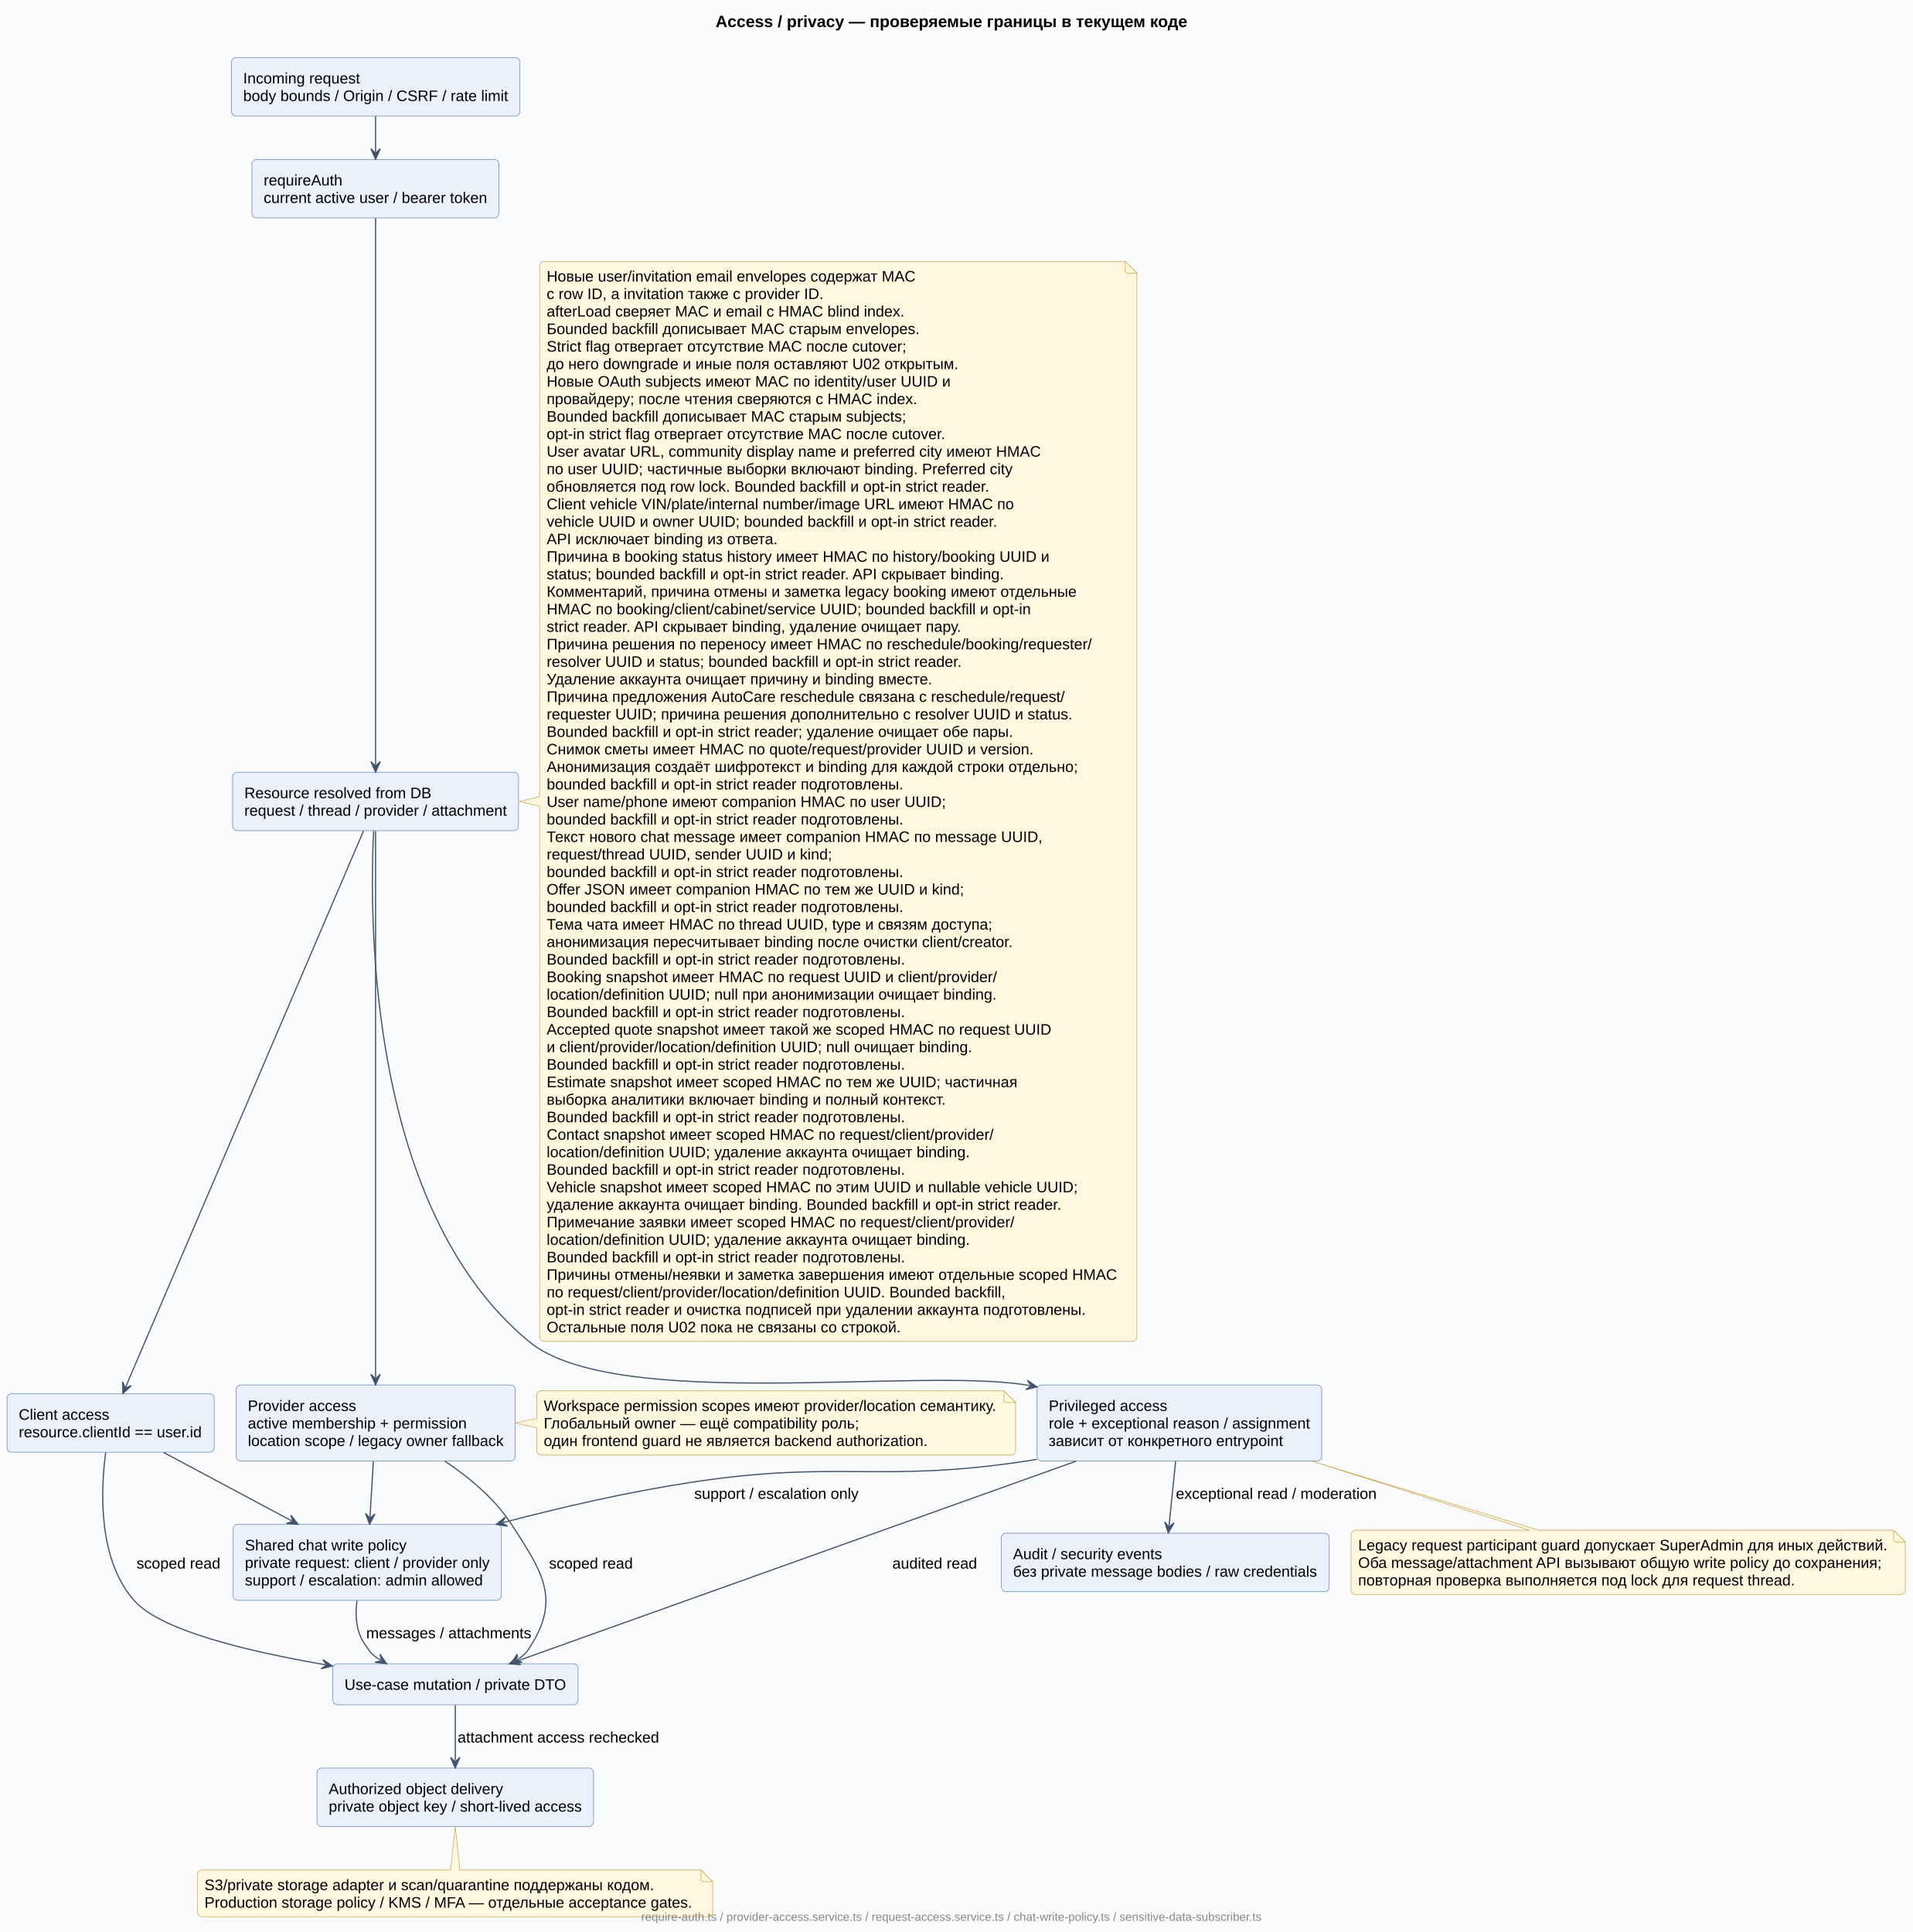
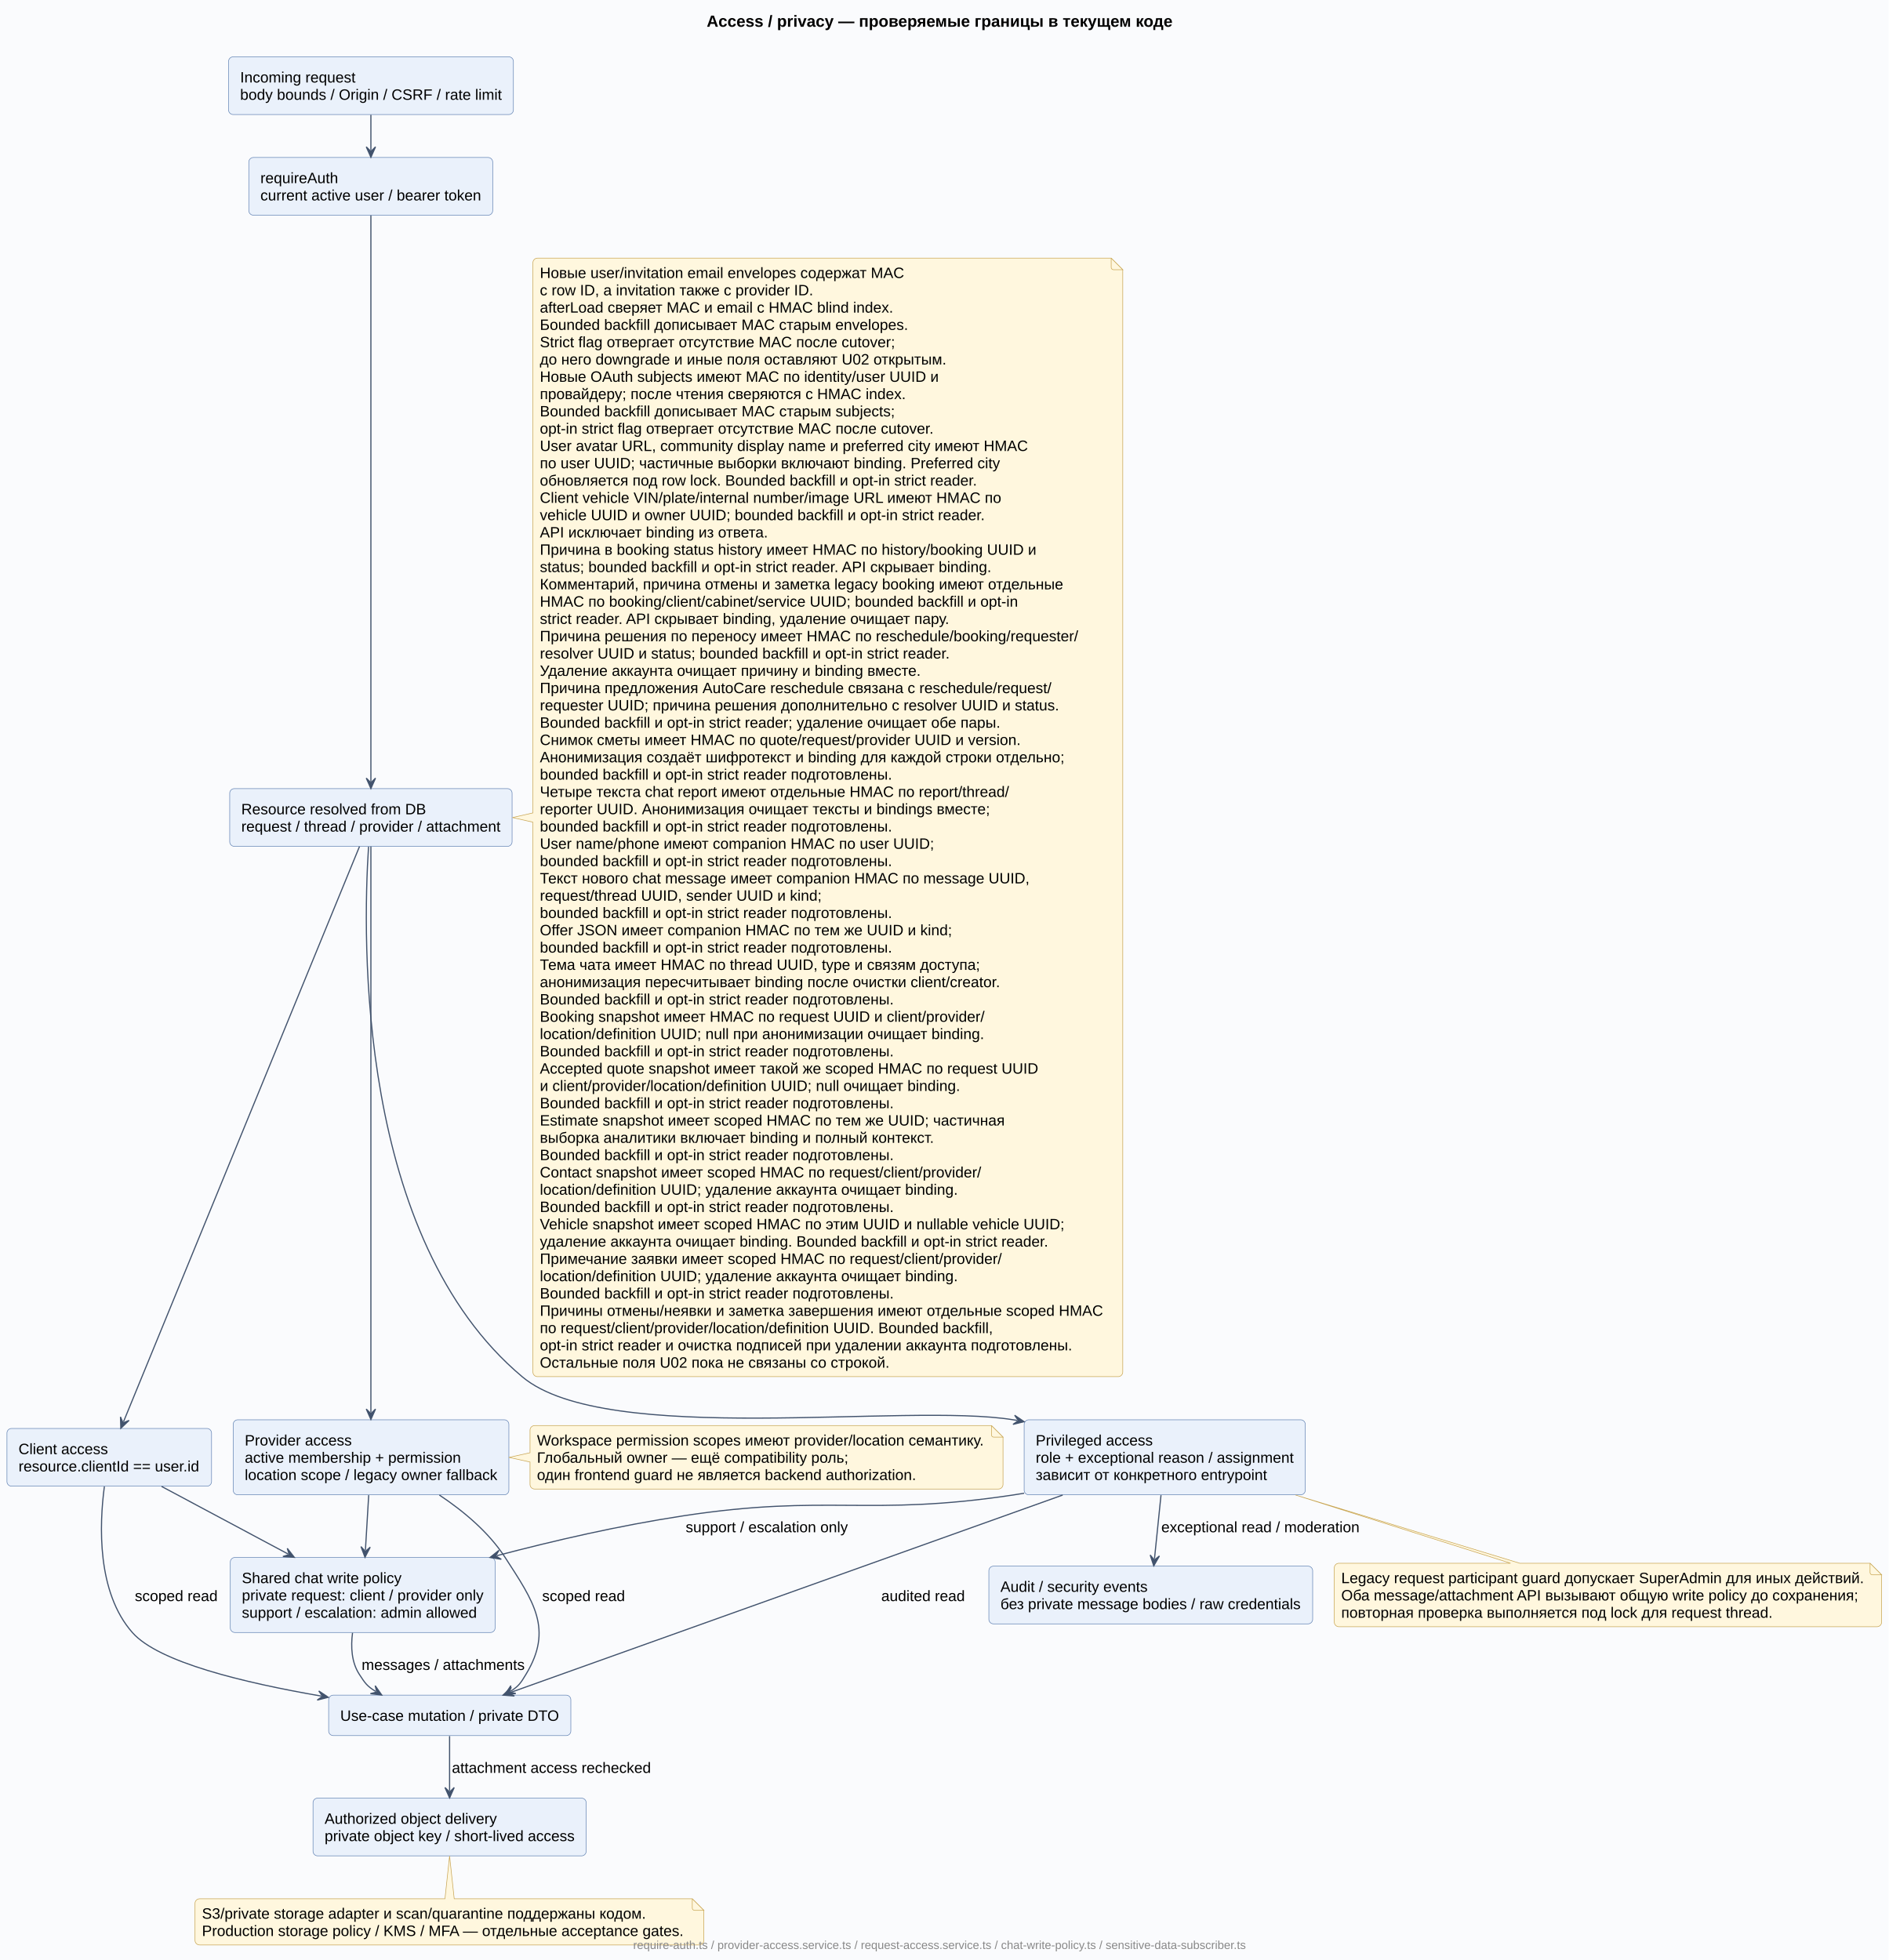
- <svg xmlns="http://www.w3.org/2000/svg" contentStyleType="text/css" data-diagram-type="DESCRIPTION" height="1649px" preserveAspectRatio="none" style="width:1632px;height:1649px;background:#FAFBFD;" version="1.1" viewBox="0 0 1632 1649" width="1632px" zoomAndPan="magnify">
+ <svg xmlns="http://www.w3.org/2000/svg" contentStyleType="text/css" data-diagram-type="DESCRIPTION" height="1694px" preserveAspectRatio="none" style="width:1632px;height:1694px;background:#FAFBFD;" version="1.1" viewBox="0 0 1632 1694" width="1632px" zoomAndPan="magnify">
  <defs />
  <g>
-     <rect fill="#FAFBFD" height="1649" style="stroke:none;stroke-width:1;" width="1632" x="0" y="0" />
+     <rect fill="#FAFBFD" height="1694" style="stroke:none;stroke-width:1;" width="1632" x="0" y="0" />
    <g class="title" data-source-line="2">
      <text fill="#000000" font-family="Arial" font-size="14" font-weight="bold" lengthAdjust="spacing" textLength="403.662" x="610.669" y="23.132">Access / privacy — проверяемые границы в текущем коде</text>
    </g>
    <g class="entity" data-qualified-name="Input" data-source-line="4" id="ent0002">
      <rect fill="#EAF1FB" height="49.898" rx="4" ry="4" style="stroke:#6585B5;stroke-width:0.5;" width="246.142" x="197.5" y="49.099" />
      <text fill="#000000" font-family="Arial" font-size="13" lengthAdjust="spacing" textLength="99.722" x="207.5" y="71.293">Incoming request</text>
      <text fill="#000000" font-family="Arial" font-size="13" lengthAdjust="spacing" textLength="226.142" x="207.5" y="86.241">body bounds / Origin / CSRF / rate limit</text>
    </g>
    <g class="entity" data-qualified-name="Auth" data-source-line="5" id="ent0003">
      <rect fill="#EAF1FB" height="49.898" rx="4" ry="4" style="stroke:#6585B5;stroke-width:0.5;" width="210.76" x="215" y="136.099" />
      <text fill="#000000" font-family="Arial" font-size="13" lengthAdjust="spacing" textLength="67.209" x="225" y="158.292">requireAuth</text>
      <text fill="#000000" font-family="Arial" font-size="13" lengthAdjust="spacing" textLength="190.76" x="225" y="173.241">current active user / bearer token</text>
    </g>
    <g class="entity" data-qualified-name="Resource" data-source-line="6" id="ent0004">
-       <rect fill="#EAF1FB" height="49.898" rx="4" ry="4" style="stroke:#6585B5;stroke-width:0.5;" width="244.009" x="198.5" y="659.099" />
-       <text fill="#000000" font-family="Arial" font-size="13" lengthAdjust="spacing" textLength="159.669" x="208.5" y="681.293">Resource resolved from DB</text>
-       <text fill="#000000" font-family="Arial" font-size="13" lengthAdjust="spacing" textLength="224.009" x="208.5" y="696.241">request / thread / provider / attachment</text>
+       <rect fill="#EAF1FB" height="49.898" rx="4" ry="4" style="stroke:#6585B5;stroke-width:0.5;" width="244.009" x="198.5" y="681.599" />
+       <text fill="#000000" font-family="Arial" font-size="13" lengthAdjust="spacing" textLength="159.669" x="208.5" y="703.793">Resource resolved from DB</text>
+       <text fill="#000000" font-family="Arial" font-size="13" lengthAdjust="spacing" textLength="224.009" x="208.5" y="718.741">request / thread / provider / attachment</text>
    </g>
    <g class="entity" data-qualified-name="Client" data-source-line="7" id="ent0005">
-       <rect fill="#EAF1FB" height="49.898" rx="4" ry="4" style="stroke:#6585B5;stroke-width:0.5;" width="176.806" x="6" y="1189.599" />
-       <text fill="#000000" font-family="Arial" font-size="13" lengthAdjust="spacing" textLength="77.308" x="16" y="1211.793">Client access</text>
-       <text fill="#000000" font-family="Arial" font-size="13" lengthAdjust="spacing" textLength="156.806" x="16" y="1226.741">resource.clientId == user.id</text>
+       <rect fill="#EAF1FB" height="49.898" rx="4" ry="4" style="stroke:#6585B5;stroke-width:0.5;" width="176.806" x="6" y="1234.599" />
+       <text fill="#000000" font-family="Arial" font-size="13" lengthAdjust="spacing" textLength="77.308" x="16" y="1256.793">Client access</text>
+       <text fill="#000000" font-family="Arial" font-size="13" lengthAdjust="spacing" textLength="156.806" x="16" y="1271.741">resource.clientId == user.id</text>
    </g>
    <g class="entity" data-qualified-name="Provider" data-source-line="8" id="ent0006">
-       <rect fill="#EAF1FB" height="64.846" rx="4" ry="4" style="stroke:#6585B5;stroke-width:0.5;" width="238.232" x="201.5" y="1182.099" />
-       <text fill="#000000" font-family="Arial" font-size="13" lengthAdjust="spacing" textLength="92.479" x="211.5" y="1204.293">Provider access</text>
-       <text fill="#000000" font-family="Arial" font-size="13" lengthAdjust="spacing" textLength="186.767" x="211.5" y="1219.241">active membership + permission</text>
-       <text fill="#000000" font-family="Arial" font-size="13" lengthAdjust="spacing" textLength="218.232" x="211.5" y="1234.19">location scope / legacy owner fallback</text>
+       <rect fill="#EAF1FB" height="64.846" rx="4" ry="4" style="stroke:#6585B5;stroke-width:0.5;" width="238.232" x="201.5" y="1227.099" />
+       <text fill="#000000" font-family="Arial" font-size="13" lengthAdjust="spacing" textLength="92.479" x="211.5" y="1249.293">Provider access</text>
+       <text fill="#000000" font-family="Arial" font-size="13" lengthAdjust="spacing" textLength="186.767" x="211.5" y="1264.241">active membership + permission</text>
+       <text fill="#000000" font-family="Arial" font-size="13" lengthAdjust="spacing" textLength="218.232" x="211.5" y="1279.19">location scope / legacy owner fallback</text>
    </g>
    <g class="entity" data-qualified-name="Admin" data-source-line="9" id="ent0007">
-       <rect fill="#EAF1FB" height="64.846" rx="4" ry="4" style="stroke:#6585B5;stroke-width:0.5;" width="242.936" x="885" y="1182.099" />
-       <text fill="#000000" font-family="Arial" font-size="13" lengthAdjust="spacing" textLength="101.156" x="895" y="1204.293">Privileged access</text>
-       <text fill="#000000" font-family="Arial" font-size="13" lengthAdjust="spacing" textLength="222.936" x="895" y="1219.241">role + exceptional reason / assignment</text>
-       <text fill="#000000" font-family="Arial" font-size="13" lengthAdjust="spacing" textLength="200.764" x="895" y="1234.19">зависит от конкретного entrypoint</text>
+       <rect fill="#EAF1FB" height="64.846" rx="4" ry="4" style="stroke:#6585B5;stroke-width:0.5;" width="242.936" x="885" y="1227.099" />
+       <text fill="#000000" font-family="Arial" font-size="13" lengthAdjust="spacing" textLength="101.156" x="895" y="1249.293">Privileged access</text>
+       <text fill="#000000" font-family="Arial" font-size="13" lengthAdjust="spacing" textLength="222.936" x="895" y="1264.241">role + exceptional reason / assignment</text>
+       <text fill="#000000" font-family="Arial" font-size="13" lengthAdjust="spacing" textLength="200.764" x="895" y="1279.19">зависит от конкретного entrypoint</text>
    </g>
    <g class="entity" data-qualified-name="ChatWrite" data-source-line="10" id="ent0008">
-       <rect fill="#EAF1FB" height="64.846" rx="4" ry="4" style="stroke:#6585B5;stroke-width:0.5;" width="228.825" x="199" y="1301.099" />
-       <text fill="#000000" font-family="Arial" font-size="13" lengthAdjust="spacing" textLength="138.011" x="209" y="1323.293">Shared chat write policy</text>
-       <text fill="#000000" font-family="Arial" font-size="13" lengthAdjust="spacing" textLength="208.825" x="209" y="1338.241">private request: client / provider only</text>
-       <text fill="#000000" font-family="Arial" font-size="13" lengthAdjust="spacing" textLength="203.061" x="209" y="1353.19">support / escalation: admin allowed</text>
+       <rect fill="#EAF1FB" height="64.846" rx="4" ry="4" style="stroke:#6585B5;stroke-width:0.5;" width="228.825" x="199" y="1346.099" />
+       <text fill="#000000" font-family="Arial" font-size="13" lengthAdjust="spacing" textLength="138.011" x="209" y="1368.293">Shared chat write policy</text>
+       <text fill="#000000" font-family="Arial" font-size="13" lengthAdjust="spacing" textLength="208.825" x="209" y="1383.241">private request: client / provider only</text>
+       <text fill="#000000" font-family="Arial" font-size="13" lengthAdjust="spacing" textLength="203.061" x="209" y="1398.19">support / escalation: admin allowed</text>
    </g>
    <g class="entity" data-qualified-name="Result" data-source-line="11" id="ent0009">
-       <rect fill="#EAF1FB" height="34.949" rx="4" ry="4" style="stroke:#6585B5;stroke-width:0.5;" width="209.287" x="284" y="1420.099" />
-       <text fill="#000000" font-family="Arial" font-size="13" lengthAdjust="spacing" textLength="189.287" x="294" y="1442.293">Use-case mutation / private DTO</text>
+       <rect fill="#EAF1FB" height="34.949" rx="4" ry="4" style="stroke:#6585B5;stroke-width:0.5;" width="209.287" x="284" y="1465.099" />
+       <text fill="#000000" font-family="Arial" font-size="13" lengthAdjust="spacing" textLength="189.287" x="294" y="1487.293">Use-case mutation / private DTO</text>
    </g>
    <g class="entity" data-qualified-name="Object" data-source-line="12" id="ent0010">
-       <rect fill="#EAF1FB" height="49.898" rx="4" ry="4" style="stroke:#6585B5;stroke-width:0.5;" width="236.036" x="270.5" y="1509.099" />
-       <text fill="#000000" font-family="Arial" font-size="13" lengthAdjust="spacing" textLength="148.859" x="280.5" y="1531.293">Authorized object delivery</text>
-       <text fill="#000000" font-family="Arial" font-size="13" lengthAdjust="spacing" textLength="216.036" x="280.5" y="1546.241">private object key / short-lived access</text>
+       <rect fill="#EAF1FB" height="49.898" rx="4" ry="4" style="stroke:#6585B5;stroke-width:0.5;" width="236.036" x="270.5" y="1554.099" />
+       <text fill="#000000" font-family="Arial" font-size="13" lengthAdjust="spacing" textLength="148.859" x="280.5" y="1576.293">Authorized object delivery</text>
+       <text fill="#000000" font-family="Arial" font-size="13" lengthAdjust="spacing" textLength="216.036" x="280.5" y="1591.241">private object key / short-lived access</text>
    </g>
    <g class="entity" data-qualified-name="Audit" data-source-line="13" id="ent0011">
-       <rect fill="#EAF1FB" height="49.898" rx="4" ry="4" style="stroke:#6585B5;stroke-width:0.5;" width="279.81" x="854.5" y="1308.599" />
-       <text fill="#000000" font-family="Arial" font-size="13" lengthAdjust="spacing" textLength="127.169" x="864.5" y="1330.793">Audit / security events</text>
-       <text fill="#000000" font-family="Arial" font-size="13" lengthAdjust="spacing" textLength="259.81" x="864.5" y="1345.741">без private message bodies / raw credentials</text>
+       <rect fill="#EAF1FB" height="49.898" rx="4" ry="4" style="stroke:#6585B5;stroke-width:0.5;" width="279.81" x="854.5" y="1353.599" />
+       <text fill="#000000" font-family="Arial" font-size="13" lengthAdjust="spacing" textLength="127.169" x="864.5" y="1375.793">Audit / security events</text>
+       <text fill="#000000" font-family="Arial" font-size="13" lengthAdjust="spacing" textLength="259.81" x="864.5" y="1390.741">без private message bodies / raw credentials</text>
    </g>
    <g class="entity" data-qualified-name="GMN26" data-source-line="29" id="ent0027">
-       <path d="M458,1191.099 L458,1210.599 L439.732,1214.599 L458,1218.599 L458,1237.945 A4,4 0 0 0 462,1241.945 L862.734,1241.945 A4,4 0 0 0 866.734,1237.945 L866.734,1197.099 L856.734,1187.099 L462,1187.099 A4,4 0 0 0 458,1191.099" fill="#FFF7DE" style="stroke:#C8A552;stroke-width:0.5;" />
-       <path d="M856.734,1187.099 L856.734,1195.099 A2,2 0 0 0 858.734,1197.099 L866.734,1197.099 L856.734,1187.099" fill="#FFF7DE" style="stroke:#C8A552;stroke-width:0.5;" />
-       <text fill="#000000" font-family="Arial" font-size="13" lengthAdjust="spacing" textLength="387.734" x="464" y="1204.293">Workspace permission scopes имеют provider/location семантику.</text>
-       <text fill="#000000" font-family="Arial" font-size="13" lengthAdjust="spacing" textLength="270.252" x="464" y="1219.241">Глобальный owner — ещё compatibility роль;</text>
-       <text fill="#000000" font-family="Arial" font-size="13" lengthAdjust="spacing" textLength="328.783" x="464" y="1234.19">один frontend guard не является backend authorization.</text>
+       <path d="M458,1236.099 L458,1255.599 L439.732,1259.599 L458,1263.599 L458,1282.945 A4,4 0 0 0 462,1286.945 L862.734,1286.945 A4,4 0 0 0 866.734,1282.945 L866.734,1242.099 L856.734,1232.099 L462,1232.099 A4,4 0 0 0 458,1236.099" fill="#FFF7DE" style="stroke:#C8A552;stroke-width:0.5;" />
+       <path d="M856.734,1232.099 L856.734,1240.099 A2,2 0 0 0 858.734,1242.099 L866.734,1242.099 L856.734,1232.099" fill="#FFF7DE" style="stroke:#C8A552;stroke-width:0.5;" />
+       <text fill="#000000" font-family="Arial" font-size="13" lengthAdjust="spacing" textLength="387.734" x="464" y="1249.293">Workspace permission scopes имеют provider/location семантику.</text>
+       <text fill="#000000" font-family="Arial" font-size="13" lengthAdjust="spacing" textLength="270.252" x="464" y="1264.241">Глобальный owner — ещё compatibility роль;</text>
+       <text fill="#000000" font-family="Arial" font-size="13" lengthAdjust="spacing" textLength="328.783" x="464" y="1279.19">один frontend guard не является backend authorization.</text>
    </g>
    <g class="entity" data-qualified-name="GMN29" data-source-line="34" id="ent0030">
-       <path d="M460.5,227.099 L460.5,680.099 L442.78,684.099 L460.5,688.099 L460.5,1140.971 A4,4 0 0 0 464.5,1144.971 L966.206,1144.971 A4,4 0 0 0 970.206,1140.971 L970.206,233.099 L960.206,223.099 L464.5,223.099 A4,4 0 0 0 460.5,227.099" fill="#FFF7DE" style="stroke:#C8A552;stroke-width:0.5;" />
+       <path d="M460.5,227.099 L460.5,702.599 L442.78,706.599 L460.5,710.599 L460.5,1185.817 A4,4 0 0 0 464.5,1189.817 L966.206,1189.817 A4,4 0 0 0 970.206,1185.817 L970.206,233.099 L960.206,223.099 L464.5,223.099 A4,4 0 0 0 460.5,227.099" fill="#FFF7DE" style="stroke:#C8A552;stroke-width:0.5;" />
      <path d="M960.206,223.099 L960.206,231.099 A2,2 0 0 0 962.206,233.099 L970.206,233.099 L960.206,223.099" fill="#FFF7DE" style="stroke:#C8A552;stroke-width:0.5;" />
      <text fill="#000000" font-family="Arial" font-size="13" lengthAdjust="spacing" textLength="315.244" x="466.5" y="240.292">Новые user/invitation email envelopes содержат MAC</text>
      <text fill="#000000" font-family="Arial" font-size="13" lengthAdjust="spacing" textLength="236.368" x="466.5" y="255.241">с row ID, а invitation также с provider ID.</text>
      <text fill="#000000" font-family="Arial" font-size="13" lengthAdjust="spacing" textLength="306.065" x="466.5" y="270.19">afterLoad сверяет MAC и email с HMAC blind index.</text>
      <text fill="#000000" font-family="Arial" font-size="13" lengthAdjust="spacing" textLength="318.951" x="466.5" y="285.139">Бounded backfill дописывает MAC старым envelopes.</text>
      <text fill="#000000" font-family="Arial" font-size="13" lengthAdjust="spacing" textLength="308.655" x="466.5" y="300.087">Strict flag отвергает отсутствие MAC после cutover;</text>
      <text fill="#000000" font-family="Arial" font-size="13" lengthAdjust="spacing" textLength="352.879" x="466.5" y="315.036">до него downgrade и иные поля оставляют U02 открытым.</text>
      <text fill="#000000" font-family="Arial" font-size="13" lengthAdjust="spacing" textLength="344.957" x="466.5" y="329.985">Новые OAuth subjects имеют MAC по identity/user UUID и</text>
      <text fill="#000000" font-family="Arial" font-size="13" lengthAdjust="spacing" textLength="317.364" x="466.5" y="344.934">провайдеру; после чтения сверяются с HMAC index.</text>
      <text fill="#000000" font-family="Arial" font-size="13" lengthAdjust="spacing" textLength="307.512" x="466.5" y="359.882">Bounded backfill дописывает MAC старым subjects;</text>
      <text fill="#000000" font-family="Arial" font-size="13" lengthAdjust="spacing" textLength="342.615" x="466.5" y="374.831">opt-in strict flag отвергает отсутствие MAC после cutover.</text>
      <text fill="#000000" font-family="Arial" font-size="13" lengthAdjust="spacing" textLength="422.068" x="466.5" y="389.78">User avatar URL, community display name и preferred city имеют HMAC</text>
      <text fill="#000000" font-family="Arial" font-size="13" lengthAdjust="spacing" textLength="398.055" x="466.5" y="404.728">по user UUID; частичные выборки включают binding. Preferred city</text>
      <text fill="#000000" font-family="Arial" font-size="13" lengthAdjust="spacing" textLength="379.577" x="466.5" y="419.677">обновляется под row lock. Bounded backfill и opt-in strict reader.</text>
      <text fill="#000000" font-family="Arial" font-size="13" lengthAdjust="spacing" textLength="399.49" x="466.5" y="434.626">Client vehicle VIN/plate/internal number/image URL имеют HMAC по</text>
      <text fill="#000000" font-family="Arial" font-size="13" lengthAdjust="spacing" textLength="385.176" x="466.5" y="449.575">vehicle UUID и owner UUID; bounded backfill и opt-in strict reader.</text>
      <text fill="#000000" font-family="Arial" font-size="13" lengthAdjust="spacing" textLength="198.637" x="466.5" y="464.523">API исключает binding из ответа.</text>
      <text fill="#000000" font-family="Arial" font-size="13" lengthAdjust="spacing" textLength="429.451" x="466.5" y="479.472">Причина в booking status history имеет HMAC по history/booking UUID и</text>
      <text fill="#000000" font-family="Arial" font-size="13" lengthAdjust="spacing" textLength="392.133" x="466.5" y="494.421">status; bounded backfill и opt-in strict reader. API скрывает binding.</text>
      <text fill="#000000" font-family="Arial" font-size="13" lengthAdjust="spacing" textLength="454.232" x="466.5" y="509.37">Комментарий, причина отмены и заметка legacy booking имеют отдельные</text>
      <text fill="#000000" font-family="Arial" font-size="13" lengthAdjust="spacing" textLength="413.163" x="466.5" y="524.318">HMAC по booking/client/cabinet/service UUID; bounded backfill и opt-in</text>
      <text fill="#000000" font-family="Arial" font-size="13" lengthAdjust="spacing" textLength="358.274" x="466.5" y="539.267">strict reader. API скрывает binding, удаление очищает пару.</text>
      <text fill="#000000" font-family="Arial" font-size="13" lengthAdjust="spacing" textLength="465.62" x="466.5" y="554.216">Причина решения по переносу имеет HMAC по reschedule/booking/requester/</text>
      <text fill="#000000" font-family="Arial" font-size="13" lengthAdjust="spacing" textLength="354.834" x="466.5" y="569.165">resolver UUID и status; bounded backfill и opt-in strict reader.</text>
      <text fill="#000000" font-family="Arial" font-size="13" lengthAdjust="spacing" textLength="331.106" x="466.5" y="584.113">Удаление аккаунта очищает причину и binding вместе.</text>
      <text fill="#000000" font-family="Arial" font-size="13" lengthAdjust="spacing" textLength="442.502" x="466.5" y="599.062">Причина предложения AutoCare reschedule связана с reschedule/request/</text>
      <text fill="#000000" font-family="Arial" font-size="13" lengthAdjust="spacing" textLength="449.522" x="466.5" y="614.011">requester UUID; причина решения дополнительно с resolver UUID и status.</text>
      <text fill="#000000" font-family="Arial" font-size="13" lengthAdjust="spacing" textLength="399.242" x="466.5" y="628.96">Bounded backfill и opt-in strict reader; удаление очищает обе пары.</text>
      <text fill="#000000" font-family="Arial" font-size="13" lengthAdjust="spacing" textLength="416.343" x="466.5" y="643.908">Снимок сметы имеет HMAC по quote/request/provider UUID и version.</text>
      <text fill="#000000" font-family="Arial" font-size="13" lengthAdjust="spacing" textLength="454.746" x="466.5" y="658.857">Анонимизация создаёт шифротекст и binding для каждой строки отдельно;</text>
      <text fill="#000000" font-family="Arial" font-size="13" lengthAdjust="spacing" textLength="305.684" x="466.5" y="673.806">bounded backfill и opt-in strict reader подготовлены.</text>
-       <text fill="#000000" font-family="Arial" font-size="13" lengthAdjust="spacing" textLength="340.964" x="466.5" y="688.754">User name/phone имеют companion HMAC по user UUID;</text>
-       <text fill="#000000" font-family="Arial" font-size="13" lengthAdjust="spacing" textLength="305.684" x="466.5" y="703.703">bounded backfill и opt-in strict reader подготовлены.</text>
-       <text fill="#000000" font-family="Arial" font-size="13" lengthAdjust="spacing" textLength="424.55" x="466.5" y="718.652">Текст нового chat message имеет companion HMAC по message UUID,</text>
-       <text fill="#000000" font-family="Arial" font-size="13" lengthAdjust="spacing" textLength="243.528" x="466.5" y="733.601">request/thread UUID, sender UUID и kind;</text>
+       <text fill="#000000" font-family="Arial" font-size="13" lengthAdjust="spacing" textLength="407.469" x="466.5" y="688.754">Четыре текста chat report имеют отдельные HMAC по report/thread/</text>
+       <text fill="#000000" font-family="Arial" font-size="13" lengthAdjust="spacing" textLength="389.949" x="466.5" y="703.703">reporter UUID. Анонимизация очищает тексты и bindings вместе;</text>
+       <text fill="#000000" font-family="Arial" font-size="13" lengthAdjust="spacing" textLength="305.684" x="466.5" y="718.652">bounded backfill и opt-in strict reader подготовлены.</text>
+       <text fill="#000000" font-family="Arial" font-size="13" lengthAdjust="spacing" textLength="340.964" x="466.5" y="733.601">User name/phone имеют companion HMAC по user UUID;</text>
      <text fill="#000000" font-family="Arial" font-size="13" lengthAdjust="spacing" textLength="305.684" x="466.5" y="748.549">bounded backfill и opt-in strict reader подготовлены.</text>
-       <text fill="#000000" font-family="Arial" font-size="13" lengthAdjust="spacing" textLength="356.986" x="466.5" y="763.498">Offer JSON имеет companion HMAC по тем же UUID и kind;</text>
-       <text fill="#000000" font-family="Arial" font-size="13" lengthAdjust="spacing" textLength="305.684" x="466.5" y="778.447">bounded backfill и opt-in strict reader подготовлены.</text>
-       <text fill="#000000" font-family="Arial" font-size="13" lengthAdjust="spacing" textLength="381.919" x="466.5" y="793.395">Тема чата имеет HMAC по thread UUID, type и связям доступа;</text>
-       <text fill="#000000" font-family="Arial" font-size="13" lengthAdjust="spacing" textLength="399.369" x="466.5" y="808.344">анонимизация пересчитывает binding после очистки client/creator.</text>
-       <text fill="#000000" font-family="Arial" font-size="13" lengthAdjust="spacing" textLength="307.125" x="466.5" y="823.293">Bounded backfill и opt-in strict reader подготовлены.</text>
-       <text fill="#000000" font-family="Arial" font-size="13" lengthAdjust="spacing" textLength="384.731" x="466.5" y="838.242">Booking snapshot имеет HMAC по request UUID и client/provider/</text>
-       <text fill="#000000" font-family="Arial" font-size="13" lengthAdjust="spacing" textLength="384.636" x="466.5" y="853.19">location/definition UUID; null при анонимизации очищает binding.</text>
+       <text fill="#000000" font-family="Arial" font-size="13" lengthAdjust="spacing" textLength="424.55" x="466.5" y="763.498">Текст нового chat message имеет companion HMAC по message UUID,</text>
+       <text fill="#000000" font-family="Arial" font-size="13" lengthAdjust="spacing" textLength="243.528" x="466.5" y="778.447">request/thread UUID, sender UUID и kind;</text>
+       <text fill="#000000" font-family="Arial" font-size="13" lengthAdjust="spacing" textLength="305.684" x="466.5" y="793.395">bounded backfill и opt-in strict reader подготовлены.</text>
+       <text fill="#000000" font-family="Arial" font-size="13" lengthAdjust="spacing" textLength="356.986" x="466.5" y="808.344">Offer JSON имеет companion HMAC по тем же UUID и kind;</text>
+       <text fill="#000000" font-family="Arial" font-size="13" lengthAdjust="spacing" textLength="305.684" x="466.5" y="823.293">bounded backfill и opt-in strict reader подготовлены.</text>
+       <text fill="#000000" font-family="Arial" font-size="13" lengthAdjust="spacing" textLength="381.919" x="466.5" y="838.242">Тема чата имеет HMAC по thread UUID, type и связям доступа;</text>
+       <text fill="#000000" font-family="Arial" font-size="13" lengthAdjust="spacing" textLength="399.369" x="466.5" y="853.19">анонимизация пересчитывает binding после очистки client/creator.</text>
      <text fill="#000000" font-family="Arial" font-size="13" lengthAdjust="spacing" textLength="307.125" x="466.5" y="868.139">Bounded backfill и opt-in strict reader подготовлены.</text>
-       <text fill="#000000" font-family="Arial" font-size="13" lengthAdjust="spacing" textLength="431.12" x="466.5" y="883.088">Accepted quote snapshot имеет такой же scoped HMAC по request UUID</text>
-       <text fill="#000000" font-family="Arial" font-size="13" lengthAdjust="spacing" textLength="363.854" x="466.5" y="898.037">и client/provider/location/definition UUID; null очищает binding.</text>
+       <text fill="#000000" font-family="Arial" font-size="13" lengthAdjust="spacing" textLength="384.731" x="466.5" y="883.088">Booking snapshot имеет HMAC по request UUID и client/provider/</text>
+       <text fill="#000000" font-family="Arial" font-size="13" lengthAdjust="spacing" textLength="384.636" x="466.5" y="898.037">location/definition UUID; null при анонимизации очищает binding.</text>
      <text fill="#000000" font-family="Arial" font-size="13" lengthAdjust="spacing" textLength="307.125" x="466.5" y="912.985">Bounded backfill и opt-in strict reader подготовлены.</text>
-       <text fill="#000000" font-family="Arial" font-size="13" lengthAdjust="spacing" textLength="402.295" x="466.5" y="927.934">Estimate snapshot имеет scoped HMAC по тем же UUID; частичная</text>
-       <text fill="#000000" font-family="Arial" font-size="13" lengthAdjust="spacing" textLength="342.373" x="466.5" y="942.883">выборка аналитики включает binding и полный контекст.</text>
+       <text fill="#000000" font-family="Arial" font-size="13" lengthAdjust="spacing" textLength="431.12" x="466.5" y="927.934">Accepted quote snapshot имеет такой же scoped HMAC по request UUID</text>
+       <text fill="#000000" font-family="Arial" font-size="13" lengthAdjust="spacing" textLength="363.854" x="466.5" y="942.883">и client/provider/location/definition UUID; null очищает binding.</text>
      <text fill="#000000" font-family="Arial" font-size="13" lengthAdjust="spacing" textLength="307.125" x="466.5" y="957.832">Bounded backfill и opt-in strict reader подготовлены.</text>
-       <text fill="#000000" font-family="Arial" font-size="13" lengthAdjust="spacing" textLength="381.824" x="466.5" y="972.78">Contact snapshot имеет scoped HMAC по request/client/provider/</text>
-       <text fill="#000000" font-family="Arial" font-size="13" lengthAdjust="spacing" textLength="362.318" x="466.5" y="987.729">location/definition UUID; удаление аккаунта очищает binding.</text>
+       <text fill="#000000" font-family="Arial" font-size="13" lengthAdjust="spacing" textLength="402.295" x="466.5" y="972.78">Estimate snapshot имеет scoped HMAC по тем же UUID; частичная</text>
+       <text fill="#000000" font-family="Arial" font-size="13" lengthAdjust="spacing" textLength="342.373" x="466.5" y="987.729">выборка аналитики включает binding и полный контекст.</text>
      <text fill="#000000" font-family="Arial" font-size="13" lengthAdjust="spacing" textLength="307.125" x="466.5" y="1002.678">Bounded backfill и opt-in strict reader подготовлены.</text>
-       <text fill="#000000" font-family="Arial" font-size="13" lengthAdjust="spacing" textLength="454.702" x="466.5" y="1017.626">Vehicle snapshot имеет scoped HMAC по этим UUID и nullable vehicle UUID;</text>
-       <text fill="#000000" font-family="Arial" font-size="13" lengthAdjust="spacing" textLength="441.118" x="466.5" y="1032.575">удаление аккаунта очищает binding. Bounded backfill и opt-in strict reader.</text>
-       <text fill="#000000" font-family="Arial" font-size="13" lengthAdjust="spacing" textLength="400.023" x="466.5" y="1047.524">Примечание заявки имеет scoped HMAC по request/client/provider/</text>
-       <text fill="#000000" font-family="Arial" font-size="13" lengthAdjust="spacing" textLength="362.318" x="466.5" y="1062.473">location/definition UUID; удаление аккаунта очищает binding.</text>
-       <text fill="#000000" font-family="Arial" font-size="13" lengthAdjust="spacing" textLength="307.125" x="466.5" y="1077.421">Bounded backfill и opt-in strict reader подготовлены.</text>
-       <text fill="#000000" font-family="Arial" font-size="13" lengthAdjust="spacing" textLength="488.706" x="466.5" y="1092.37">Причины отмены/неявки и заметка завершения имеют отдельные scoped HMAC</text>
-       <text fill="#000000" font-family="Arial" font-size="13" lengthAdjust="spacing" textLength="391.473" x="466.5" y="1107.319">по request/client/provider/location/definition UUID. Bounded backfill,</text>
-       <text fill="#000000" font-family="Arial" font-size="13" lengthAdjust="spacing" textLength="462.021" x="466.5" y="1122.268">opt-in strict reader и очистка подписей при удалении аккаунта подготовлены.</text>
-       <text fill="#000000" font-family="Arial" font-size="13" lengthAdjust="spacing" textLength="302.123" x="466.5" y="1137.216">Остальные поля U02 пока не связаны со строкой.</text>
-     </g>
-     <g class="entity" data-qualified-name="GMN32" data-source-line="97" id="ent0033">
-       <path d="M1153,1310.099 L1153,1356.945 A4,4 0 0 0 1157,1360.945 L1621.966,1360.945 A4,4 0 0 0 1625.966,1356.945 L1625.966,1316.099 L1615.966,1306.099 L1313.318,1306.099 L1119.457,1247.107 L1305.318,1306.099 L1157,1306.099 A4,4 0 0 0 1153,1310.099" fill="#FFF7DE" style="stroke:#C8A552;stroke-width:0.5;" />
-       <path d="M1615.966,1306.099 L1615.966,1314.099 A2,2 0 0 0 1617.966,1316.099 L1625.966,1316.099 L1615.966,1306.099" fill="#FFF7DE" style="stroke:#C8A552;stroke-width:0.5;" />
-       <text fill="#000000" font-family="Arial" font-size="13" lengthAdjust="spacing" textLength="451.966" x="1159" y="1323.293">Legacy request participant guard допускает SuperAdmin для иных действий.</text>
-       <text fill="#000000" font-family="Arial" font-size="13" lengthAdjust="spacing" textLength="448.018" x="1159" y="1338.241">Оба message/attachment API вызывают общую write policy до сохранения;</text>
-       <text fill="#000000" font-family="Arial" font-size="13" lengthAdjust="spacing" textLength="374.169" x="1159" y="1353.19">повторная проверка выполняется под lock для request thread.</text>
-     </g>
-     <g class="entity" data-qualified-name="GMN35" data-source-line="102" id="ent0036">
-       <path d="M168.5,1600.099 L168.5,1631.996 A4,4 0 0 0 172.5,1635.996 L604.217,1635.996 A4,4 0 0 0 608.217,1631.996 L608.217,1606.099 L598.217,1596.099 L392.5,1596.099 L388.5,1559.101 L384.5,1596.099 L172.5,1596.099 A4,4 0 0 0 168.5,1600.099" fill="#FFF7DE" style="stroke:#C8A552;stroke-width:0.5;" />
-       <path d="M598.217,1596.099 L598.217,1604.099 A2,2 0 0 0 600.217,1606.099 L608.217,1606.099 L598.217,1596.099" fill="#FFF7DE" style="stroke:#C8A552;stroke-width:0.5;" />
-       <text fill="#000000" font-family="Arial" font-size="13" lengthAdjust="spacing" textLength="384.059" x="174.5" y="1613.293">S3/private storage adapter и scan/quarantine поддержаны кодом.</text>
-       <text fill="#000000" font-family="Arial" font-size="13" lengthAdjust="spacing" textLength="418.717" x="174.5" y="1628.241">Production storage policy / KMS / MFA — отдельные acceptance gates.</text>
+       <text fill="#000000" font-family="Arial" font-size="13" lengthAdjust="spacing" textLength="381.824" x="466.5" y="1017.626">Contact snapshot имеет scoped HMAC по request/client/provider/</text>
+       <text fill="#000000" font-family="Arial" font-size="13" lengthAdjust="spacing" textLength="362.318" x="466.5" y="1032.575">location/definition UUID; удаление аккаунта очищает binding.</text>
+       <text fill="#000000" font-family="Arial" font-size="13" lengthAdjust="spacing" textLength="307.125" x="466.5" y="1047.524">Bounded backfill и opt-in strict reader подготовлены.</text>
+       <text fill="#000000" font-family="Arial" font-size="13" lengthAdjust="spacing" textLength="454.702" x="466.5" y="1062.473">Vehicle snapshot имеет scoped HMAC по этим UUID и nullable vehicle UUID;</text>
+       <text fill="#000000" font-family="Arial" font-size="13" lengthAdjust="spacing" textLength="441.118" x="466.5" y="1077.421">удаление аккаунта очищает binding. Bounded backfill и opt-in strict reader.</text>
+       <text fill="#000000" font-family="Arial" font-size="13" lengthAdjust="spacing" textLength="400.023" x="466.5" y="1092.37">Примечание заявки имеет scoped HMAC по request/client/provider/</text>
+       <text fill="#000000" font-family="Arial" font-size="13" lengthAdjust="spacing" textLength="362.318" x="466.5" y="1107.319">location/definition UUID; удаление аккаунта очищает binding.</text>
+       <text fill="#000000" font-family="Arial" font-size="13" lengthAdjust="spacing" textLength="307.125" x="466.5" y="1122.268">Bounded backfill и opt-in strict reader подготовлены.</text>
+       <text fill="#000000" font-family="Arial" font-size="13" lengthAdjust="spacing" textLength="488.706" x="466.5" y="1137.216">Причины отмены/неявки и заметка завершения имеют отдельные scoped HMAC</text>
+       <text fill="#000000" font-family="Arial" font-size="13" lengthAdjust="spacing" textLength="391.473" x="466.5" y="1152.165">по request/client/provider/location/definition UUID. Bounded backfill,</text>
+       <text fill="#000000" font-family="Arial" font-size="13" lengthAdjust="spacing" textLength="462.021" x="466.5" y="1167.114">opt-in strict reader и очистка подписей при удалении аккаунта подготовлены.</text>
+       <text fill="#000000" font-family="Arial" font-size="13" lengthAdjust="spacing" textLength="302.123" x="466.5" y="1182.062">Остальные поля U02 пока не связаны со строкой.</text>
+     </g>
+     <g class="entity" data-qualified-name="GMN32" data-source-line="100" id="ent0033">
+       <path d="M1153,1355.099 L1153,1401.945 A4,4 0 0 0 1157,1405.945 L1621.966,1405.945 A4,4 0 0 0 1625.966,1401.945 L1625.966,1361.099 L1615.966,1351.099 L1313.318,1351.099 L1119.457,1292.107 L1305.318,1351.099 L1157,1351.099 A4,4 0 0 0 1153,1355.099" fill="#FFF7DE" style="stroke:#C8A552;stroke-width:0.5;" />
+       <path d="M1615.966,1351.099 L1615.966,1359.099 A2,2 0 0 0 1617.966,1361.099 L1625.966,1361.099 L1615.966,1351.099" fill="#FFF7DE" style="stroke:#C8A552;stroke-width:0.5;" />
+       <text fill="#000000" font-family="Arial" font-size="13" lengthAdjust="spacing" textLength="451.966" x="1159" y="1368.293">Legacy request participant guard допускает SuperAdmin для иных действий.</text>
+       <text fill="#000000" font-family="Arial" font-size="13" lengthAdjust="spacing" textLength="448.018" x="1159" y="1383.241">Оба message/attachment API вызывают общую write policy до сохранения;</text>
+       <text fill="#000000" font-family="Arial" font-size="13" lengthAdjust="spacing" textLength="374.169" x="1159" y="1398.19">повторная проверка выполняется под lock для request thread.</text>
+     </g>
+     <g class="entity" data-qualified-name="GMN35" data-source-line="105" id="ent0036">
+       <path d="M168.5,1645.099 L168.5,1676.996 A4,4 0 0 0 172.5,1680.996 L604.217,1680.996 A4,4 0 0 0 608.217,1676.996 L608.217,1651.099 L598.217,1641.099 L392.5,1641.099 L388.5,1604.101 L384.5,1641.099 L172.5,1641.099 A4,4 0 0 0 168.5,1645.099" fill="#FFF7DE" style="stroke:#C8A552;stroke-width:0.5;" />
+       <path d="M598.217,1641.099 L598.217,1649.099 A2,2 0 0 0 600.217,1651.099 L608.217,1651.099 L598.217,1641.099" fill="#FFF7DE" style="stroke:#C8A552;stroke-width:0.5;" />
+       <text fill="#000000" font-family="Arial" font-size="13" lengthAdjust="spacing" textLength="384.059" x="174.5" y="1658.293">S3/private storage adapter и scan/quarantine поддержаны кодом.</text>
+       <text fill="#000000" font-family="Arial" font-size="13" lengthAdjust="spacing" textLength="418.717" x="174.5" y="1673.241">Production storage policy / KMS / MFA — отдельные acceptance gates.</text>
    </g>
    <g class="link" data-entity-1="ent0002" data-entity-2="ent0003" data-link-type="dependency" id="lnk12">
      <polygon fill="#42536D" points="320.5,135.908,324.5,126.908,320.5,130.908,316.5,126.908,320.5,135.908" style="stroke:#42536D;stroke-width:1;" />
      <path d="M320.5,99.229 C320.5,110.714 320.5,118.415 320.5,129.908" fill="none" style="stroke:#42536D;stroke-width:1;" />
    </g>
    <g class="link" data-entity-1="ent0003" data-entity-2="ent0004" data-link-type="dependency" id="lnk13">
-       <polygon fill="#42536D" points="320.5,658.971,324.5,649.971,320.5,653.971,316.5,649.971,320.5,658.971" style="stroke:#42536D;stroke-width:1;" />
-       <path d="M320.5,186.183 C320.5,273.338 320.5,565.744 320.5,652.971" fill="none" style="stroke:#42536D;stroke-width:1;" />
+       <polygon fill="#42536D" points="320.5,681.514,324.5,672.514,320.5,676.514,316.5,672.514,320.5,681.514" style="stroke:#42536D;stroke-width:1;" />
+       <path d="M320.5,186.153 C320.5,276.032 320.5,585.586 320.5,675.514" fill="none" style="stroke:#42536D;stroke-width:1;" />
    </g>
    <g class="link" data-entity-1="ent0004" data-entity-2="ent0005" data-link-type="dependency" id="lnk14">
-       <polygon fill="#42536D" points="104.859,1189.375,112.075,1182.673,106.824,1184.778,104.719,1179.527,104.859,1189.375" style="stroke:#42536D;stroke-width:1;" />
-       <path d="M310.202,709.181 C272.553,797.224 144.966,1095.585 107.218,1183.859" fill="none" style="stroke:#42536D;stroke-width:1;" />
+       <polygon fill="#42536D" points="104.408,1234.442,111.524,1227.633,106.306,1229.816,104.123,1224.597,104.408,1234.442" style="stroke:#42536D;stroke-width:1;" />
+       <path d="M310.644,731.629 C273.432,822.353 143.984,1137.953 106.685,1228.891" fill="none" style="stroke:#42536D;stroke-width:1;" />
    </g>
    <g class="link" data-entity-1="ent0004" data-entity-2="ent0006" data-link-type="dependency" id="lnk15">
-       <polygon fill="#42536D" points="320.5,1181.948,324.5,1172.948,320.5,1176.948,316.5,1172.948,320.5,1181.948" style="stroke:#42536D;stroke-width:1;" />
-       <path d="M320.5,709.181 C320.5,794.901 320.5,1079.221 320.5,1175.948" fill="none" style="stroke:#42536D;stroke-width:1;" />
+       <polygon fill="#42536D" points="320.5,1226.811,324.5,1217.811,320.5,1221.811,316.5,1217.811,320.5,1226.811" style="stroke:#42536D;stroke-width:1;" />
+       <path d="M320.5,731.629 C320.5,819.971 320.5,1120.799 320.5,1220.811" fill="none" style="stroke:#42536D;stroke-width:1;" />
    </g>
    <g class="link" data-entity-1="ent0004" data-entity-2="ent0007" data-link-type="dependency" id="lnk16">
-       <polygon fill="#42536D" points="884.944,1183.719,876.794,1178.19,880.023,1182.834,875.379,1186.064,884.944,1183.719" style="stroke:#42536D;stroke-width:1;" />
-       <path d="M318.843,709.317 C314.996,787.104 314.634,1032.092 451.5,1145.099 C524.433,1205.317 782.151,1166.889 875.5,1182.099 C878.617,1182.606 875.864,1182.087 879.039,1182.658" fill="none" style="stroke:#42536D;stroke-width:1;" />
+       <polygon fill="#42536D" points="884.944,1228.719,876.794,1223.19,880.023,1227.834,875.379,1231.064,884.944,1228.719" style="stroke:#42536D;stroke-width:1;" />
+       <path d="M318.469,731.831 C313.23,812.033 308.496,1070.534 451.5,1190.099 C524.06,1250.765 782.151,1211.889 875.5,1227.099 C878.617,1227.606 875.864,1227.087 879.039,1227.658" fill="none" style="stroke:#42536D;stroke-width:1;" />
    </g>
    <g class="link" data-entity-1="ent0005" data-entity-2="ent0009" data-link-type="dependency" id="lnk17">
-       <polygon fill="#42536D" points="283.674,1421.948,275.487,1416.474,278.747,1421.097,274.124,1424.357,283.674,1421.948" style="stroke:#42536D;stroke-width:1;" />
-       <path d="M90.194,1239.778 C85.833,1272.611 83.543,1331.195 114.5,1366.099 C137.192,1391.684 210.356,1409.273 277.762,1420.926" fill="none" style="stroke:#42536D;stroke-width:1;" />
-       <text fill="#000000" font-family="Arial" font-size="13" lengthAdjust="spacing" textLength="71.551" x="116.5" y="1338.793">scoped read</text>
+       <polygon fill="#42536D" points="283.674,1466.948,275.487,1461.474,278.747,1466.097,274.124,1469.357,283.674,1466.948" style="stroke:#42536D;stroke-width:1;" />
+       <path d="M90.194,1284.778 C85.833,1317.611 83.543,1376.195 114.5,1411.099 C137.192,1436.684 210.356,1454.273 277.762,1465.926" fill="none" style="stroke:#42536D;stroke-width:1;" />
+       <text fill="#000000" font-family="Arial" font-size="13" lengthAdjust="spacing" textLength="71.551" x="116.5" y="1383.793">scoped read</text>
    </g>
    <g class="link" data-entity-1="ent0006" data-entity-2="ent0009" data-link-type="dependency" id="lnk18">
-       <polygon fill="#42536D" points="435.966,1420.067,445.711,1418.644,440.193,1417.398,441.44,1411.88,435.966,1420.067" style="stroke:#42536D;stroke-width:1;" />
-       <path d="M379.666,1247.132 C400.563,1261.052 422.359,1279.258 436.5,1301.099 C461.281,1339.373 478.121,1363.098 454.5,1402.099 C450.012,1409.508 448.426,1412.199 441.039,1416.864" fill="none" style="stroke:#42536D;stroke-width:1;" />
-       <text fill="#000000" font-family="Arial" font-size="13" lengthAdjust="spacing" textLength="71.551" x="468.5" y="1338.793">scoped read</text>
+       <polygon fill="#42536D" points="435.966,1465.067,445.711,1463.644,440.193,1462.398,441.44,1456.88,435.966,1465.067" style="stroke:#42536D;stroke-width:1;" />
+       <path d="M379.666,1292.132 C400.563,1306.052 422.359,1324.258 436.5,1346.099 C461.281,1384.373 478.121,1408.098 454.5,1447.099 C450.012,1454.508 448.426,1457.199 441.039,1461.864" fill="none" style="stroke:#42536D;stroke-width:1;" />
+       <text fill="#000000" font-family="Arial" font-size="13" lengthAdjust="spacing" textLength="71.551" x="468.5" y="1383.793">scoped read</text>
    </g>
    <g class="link" data-entity-1="ent0007" data-entity-2="ent0009" data-link-type="dependency" id="lnk19">
-       <polygon fill="#42536D" points="434.696,1420.079,444.517,1420.815,439.404,1418.395,441.824,1413.282,434.696,1420.079" style="stroke:#42536D;stroke-width:1;" />
-       <path d="M918.284,1247.145 C785.052,1294.79 542.838,1381.407 440.346,1418.058" fill="none" style="stroke:#42536D;stroke-width:1;" />
-       <text fill="#000000" font-family="Arial" font-size="13" lengthAdjust="spacing" textLength="72.281" x="761.5" y="1338.793">audited read</text>
+       <polygon fill="#42536D" points="434.696,1465.079,444.517,1465.815,439.404,1463.395,441.824,1458.282,434.696,1465.079" style="stroke:#42536D;stroke-width:1;" />
+       <path d="M918.284,1292.145 C785.052,1339.79 542.838,1426.407 440.346,1463.058" fill="none" style="stroke:#42536D;stroke-width:1;" />
+       <text fill="#000000" font-family="Arial" font-size="13" lengthAdjust="spacing" textLength="72.281" x="761.5" y="1383.793">audited read</text>
    </g>
    <g class="link" data-entity-1="ent0005" data-entity-2="ent0008" data-link-type="dependency" id="lnk20">
-       <polygon fill="#42536D" points="254.306,1300.974,248.253,1293.205,249.896,1298.618,244.483,1300.262,254.306,1300.974" style="stroke:#42536D;stroke-width:1;" />
-       <path d="M139.611,1239.699 C172.793,1257.426 212.917,1278.862 249.014,1298.147" fill="none" style="stroke:#42536D;stroke-width:1;" />
+       <polygon fill="#42536D" points="254.306,1345.974,248.253,1338.205,249.896,1343.618,244.483,1345.262,254.306,1345.974" style="stroke:#42536D;stroke-width:1;" />
+       <path d="M139.611,1284.699 C172.793,1302.426 212.917,1323.862 249.014,1343.147" fill="none" style="stroke:#42536D;stroke-width:1;" />
    </g>
    <g class="link" data-entity-1="ent0006" data-entity-2="ent0008" data-link-type="dependency" id="lnk21">
-       <polygon fill="#42536D" points="315.396,1300.911,319.926,1292.166,315.694,1295.92,311.94,1291.689,315.396,1300.911" style="stroke:#42536D;stroke-width:1;" />
-       <path d="M318.606,1247.261 C317.61,1263.909 316.75,1278.27 315.754,1294.922" fill="none" style="stroke:#42536D;stroke-width:1;" />
+       <polygon fill="#42536D" points="315.396,1345.911,319.926,1337.166,315.694,1340.92,311.94,1336.689,315.396,1345.911" style="stroke:#42536D;stroke-width:1;" />
+       <path d="M318.606,1292.261 C317.61,1308.909 316.75,1323.27 315.754,1339.922" fill="none" style="stroke:#42536D;stroke-width:1;" />
    </g>
    <g class="link" data-entity-1="ent0007" data-entity-2="ent0008" data-link-type="dependency" id="lnk22">
-       <polygon fill="#42536D" points="423.474,1301.084,433.194,1302.669,428.31,1299.815,431.164,1294.931,423.474,1301.084" style="stroke:#42536D;stroke-width:1;" />
-       <path d="M884.96,1245.579 C881.78,1246.12 878.623,1246.628 875.5,1247.099 C749.997,1266.006 715.974,1246.001 590.5,1265.099 C534.838,1273.571 479.755,1286.318 429.277,1299.561" fill="none" style="stroke:#42536D;stroke-width:1;" />
-       <text fill="#000000" font-family="Arial" font-size="13" lengthAdjust="spacing" textLength="140.194" x="592.5" y="1279.293">support / escalation only</text>
+       <polygon fill="#42536D" points="423.474,1346.084,433.194,1347.669,428.31,1344.815,431.164,1339.931,423.474,1346.084" style="stroke:#42536D;stroke-width:1;" />
+       <path d="M884.96,1290.579 C881.78,1291.12 878.623,1291.628 875.5,1292.099 C749.997,1311.006 715.974,1291.001 590.5,1310.099 C534.838,1318.571 479.755,1331.318 429.277,1344.561" fill="none" style="stroke:#42536D;stroke-width:1;" />
+       <text fill="#000000" font-family="Arial" font-size="13" lengthAdjust="spacing" textLength="140.194" x="592.5" y="1324.293">support / escalation only</text>
    </g>
    <g class="link" data-entity-1="ent0008" data-entity-2="ent0009" data-link-type="dependency" id="lnk23">
-       <polygon fill="#42536D" points="329.871,1419.988,324.209,1411.93,325.582,1417.417,320.095,1418.791,329.871,1419.988" style="stroke:#42536D;stroke-width:1;" />
-       <path d="M304.629,1366.232 C303.063,1378.315 303.715,1391.679 310.5,1402.099 C315.348,1409.544 317.062,1412.309 324.725,1416.903" fill="none" style="stroke:#42536D;stroke-width:1;" />
-       <text fill="#000000" font-family="Arial" font-size="13" lengthAdjust="spacing" textLength="140.899" x="312.5" y="1398.293">messages / attachments</text>
+       <polygon fill="#42536D" points="329.871,1464.988,324.209,1456.93,325.582,1462.417,320.095,1463.791,329.871,1464.988" style="stroke:#42536D;stroke-width:1;" />
+       <path d="M304.629,1411.232 C303.063,1423.315 303.715,1436.679 310.5,1447.099 C315.348,1454.544 317.062,1457.309 324.725,1461.903" fill="none" style="stroke:#42536D;stroke-width:1;" />
+       <text fill="#000000" font-family="Arial" font-size="13" lengthAdjust="spacing" textLength="140.899" x="312.5" y="1443.293">messages / attachments</text>
    </g>
    <g class="link" data-entity-1="ent0009" data-entity-2="ent0010" data-link-type="dependency" id="lnk24">
-       <polygon fill="#42536D" points="388.5,1508.893,392.5,1499.893,388.5,1503.893,384.5,1499.893,388.5,1508.893" style="stroke:#42536D;stroke-width:1;" />
-       <path d="M388.5,1455.493 C388.5,1470.358 388.5,1486.174 388.5,1502.893" fill="none" style="stroke:#42536D;stroke-width:1;" />
-       <text fill="#000000" font-family="Arial" font-size="13" lengthAdjust="spacing" textLength="171.977" x="390.5" y="1487.293">attachment access rechecked</text>
+       <polygon fill="#42536D" points="388.5,1553.893,392.5,1544.893,388.5,1548.893,384.5,1544.893,388.5,1553.893" style="stroke:#42536D;stroke-width:1;" />
+       <path d="M388.5,1500.493 C388.5,1515.358 388.5,1531.174 388.5,1547.893" fill="none" style="stroke:#42536D;stroke-width:1;" />
+       <text fill="#000000" font-family="Arial" font-size="13" lengthAdjust="spacing" textLength="171.977" x="390.5" y="1532.293">attachment access rechecked</text>
    </g>
    <g class="link" data-entity-1="ent0007" data-entity-2="ent0011" data-link-type="dependency" id="lnk25">
-       <polygon fill="#42536D" points="996.989,1308.336,1001.886,1299.791,997.499,1303.362,993.928,1298.975,996.989,1308.336" style="stroke:#42536D;stroke-width:1;" />
-       <path d="M1003.253,1247.261 C1001.281,1266.48 999.416,1284.666 997.601,1302.368" fill="none" style="stroke:#42536D;stroke-width:1;" />
-       <text fill="#000000" font-family="Arial" font-size="13" lengthAdjust="spacing" textLength="171.273" x="1003.5" y="1279.293">exceptional read / moderation</text>
-     </g>
-     <g class="footer" data-source-line="105">
-       <text fill="#888888" font-family="Arial" font-size="10" lengthAdjust="spacing" textLength="530.737" x="547.131" y="1639.478">require-auth.ts / provider-access.service.ts / request-access.service.ts / chat-write-policy.ts / sensitive-data-subscriber.ts</text>
+       <polygon fill="#42536D" points="996.989,1353.336,1001.886,1344.791,997.499,1348.362,993.928,1343.975,996.989,1353.336" style="stroke:#42536D;stroke-width:1;" />
+       <path d="M1003.253,1292.261 C1001.281,1311.48 999.416,1329.666 997.601,1347.368" fill="none" style="stroke:#42536D;stroke-width:1;" />
+       <text fill="#000000" font-family="Arial" font-size="13" lengthAdjust="spacing" textLength="171.273" x="1003.5" y="1324.293">exceptional read / moderation</text>
+     </g>
+     <g class="footer" data-source-line="108">
+       <text fill="#888888" font-family="Arial" font-size="10" lengthAdjust="spacing" textLength="530.737" x="547.131" y="1684.478">require-auth.ts / provider-access.service.ts / request-access.service.ts / chat-write-policy.ts / sensitive-data-subscriber.ts</text>
    </g>
  </g>
</svg>
